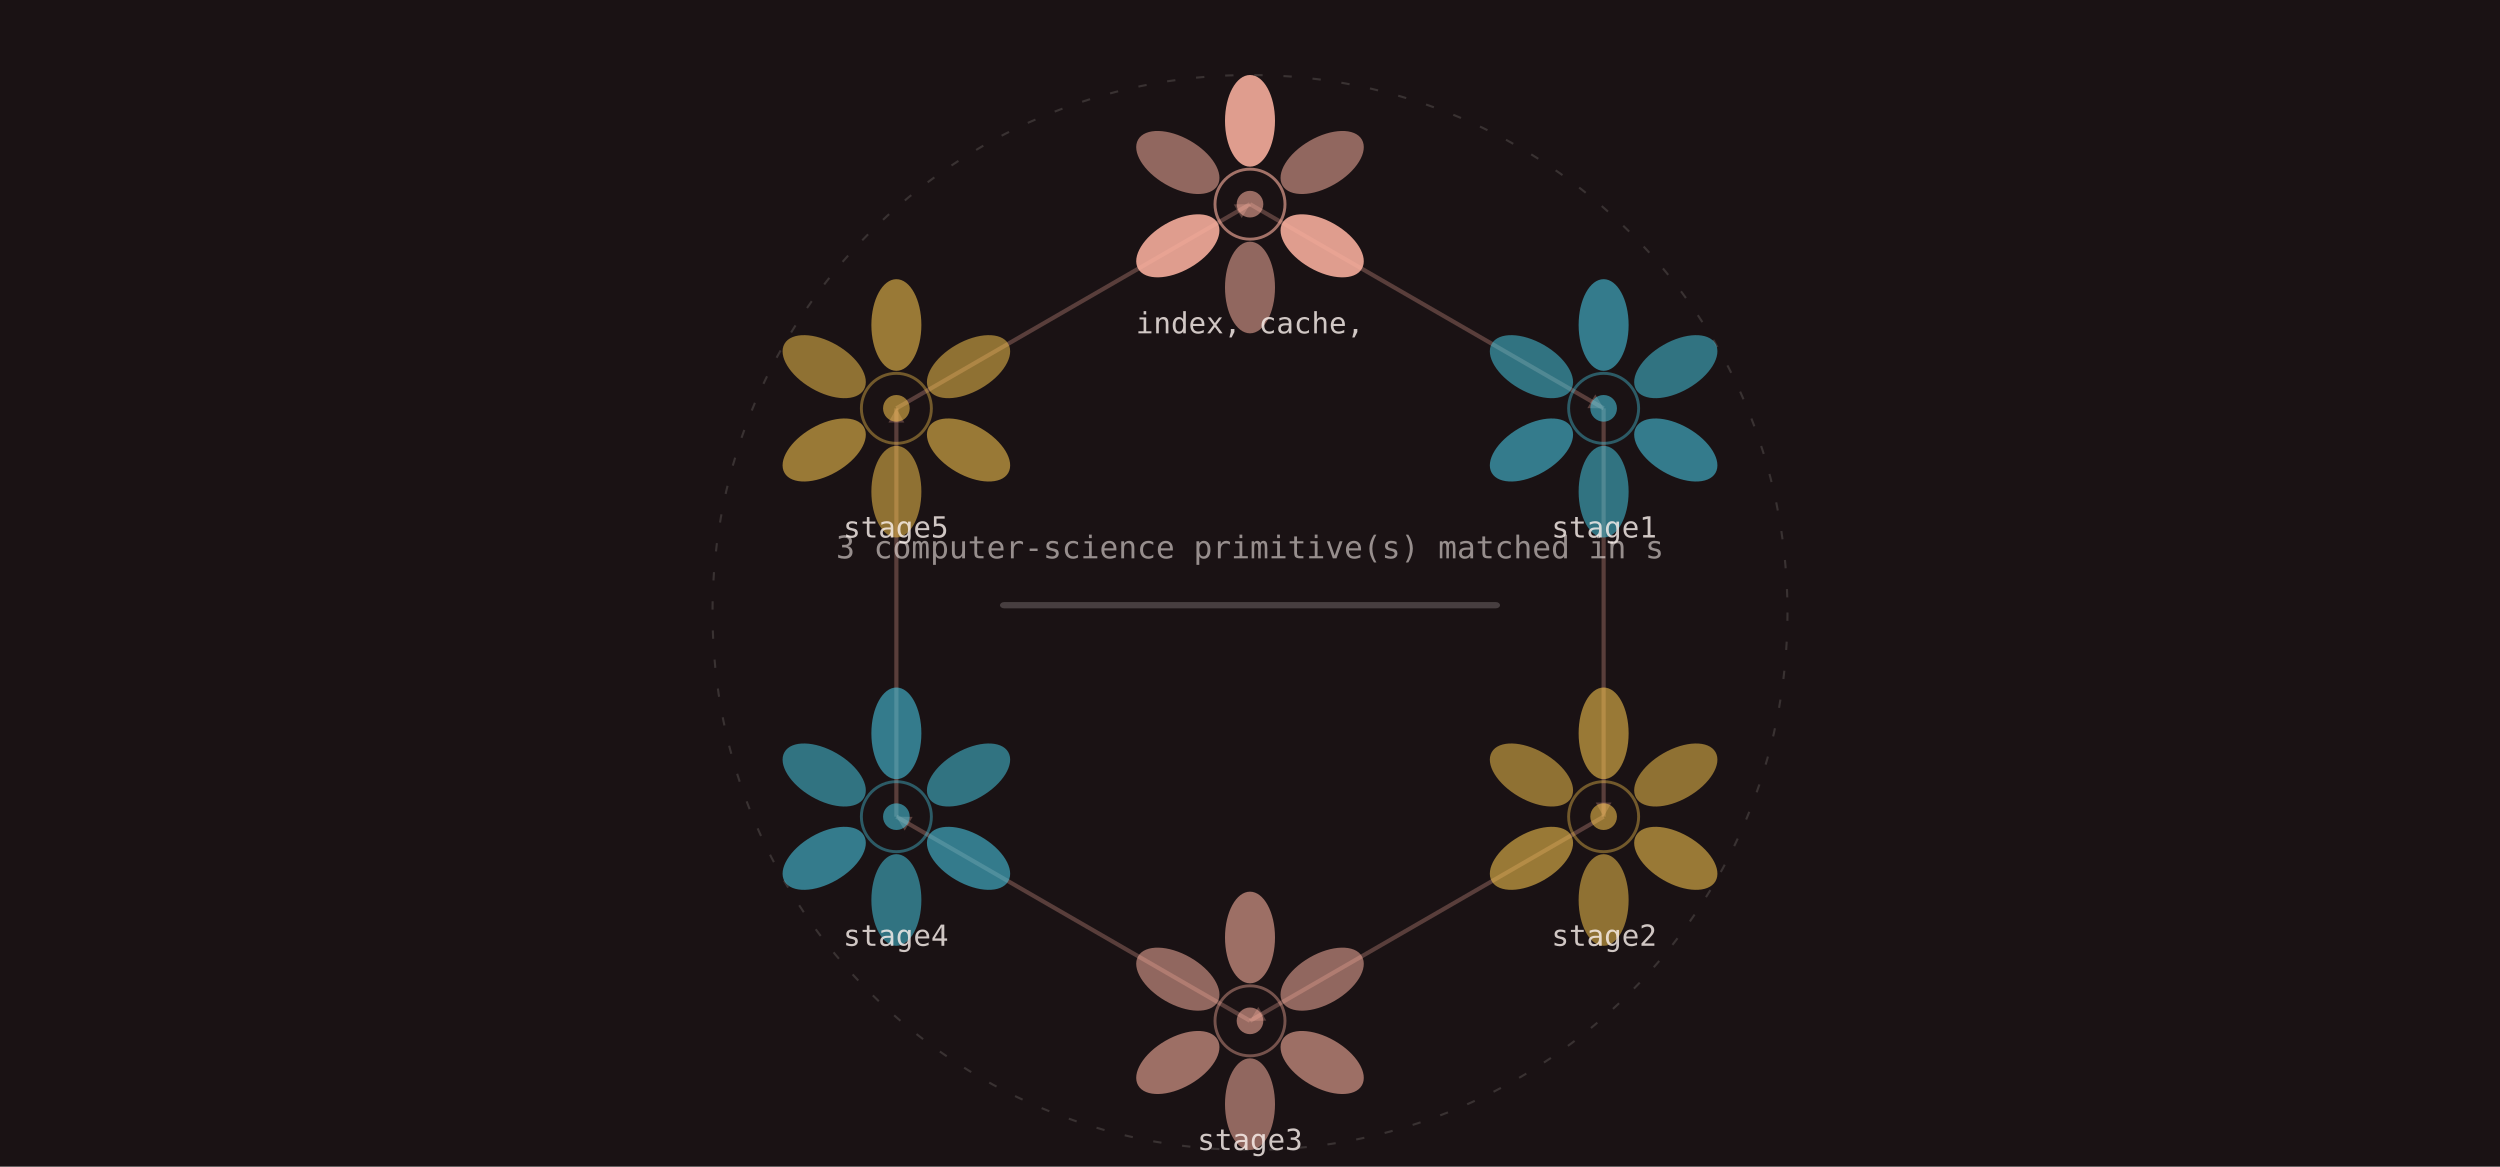
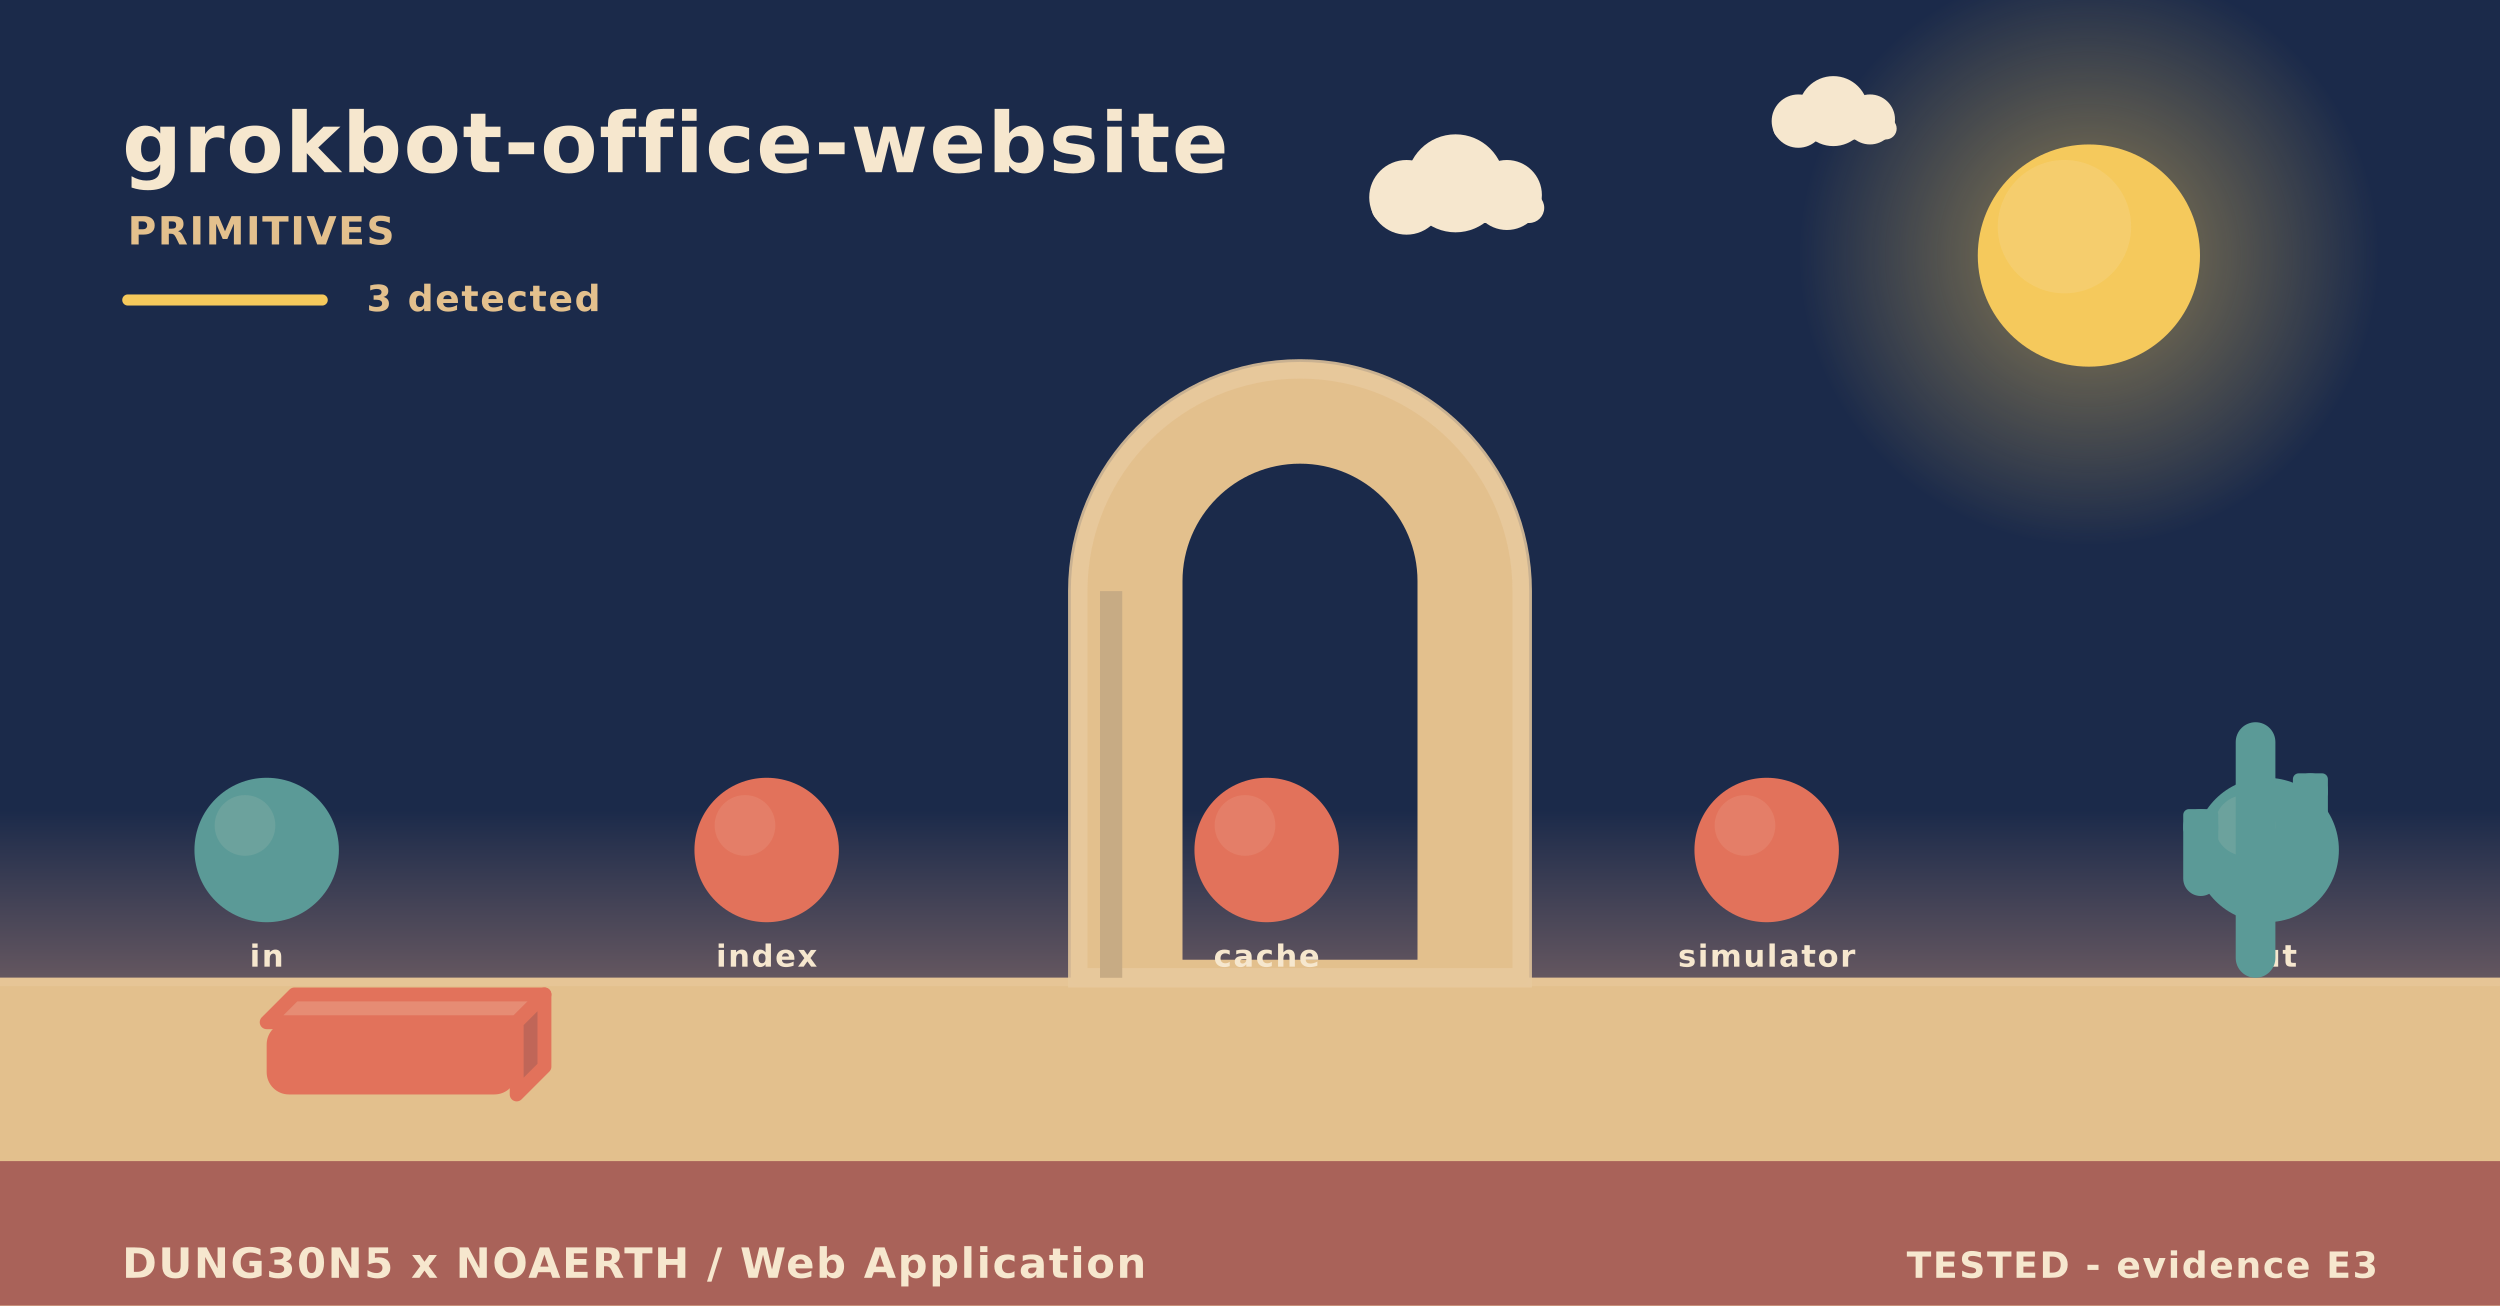
- <svg xmlns="http://www.w3.org/2000/svg" viewBox="0 0 1200 560" width="1200" height="560" role="img" aria-label="grokbot-office-website state machine">
-   <rect width="1200" height="560" fill="#1a1214" />
-   <defs>
-     <linearGradient id="gs" x1="0" y1="0" x2="1" y2="1">
-       <stop offset="0%" stop-color="#ffb4a2" />
-       <stop offset="100%" stop-color="#48cae4" />
-     </linearGradient>
-   </defs>
-   <circle cx="600.00" cy="294.00" r="258.00" fill="none" stroke="rgba(253,244,240,0.140)" stroke-width="1.00" opacity="1.00" stroke-dasharray="4 10" />
-   <line x1="600.00" y1="98.00" x2="769.74" y2="196.00" stroke="rgba(255,180,162,0.500)" stroke-width="2.00" opacity="0.55" />
-   <polygon points="769.74,196.00 765.75,189.31 761.95,195.89" fill="rgba(255,180,162,0.500)" opacity="0.55" />
-   <line x1="769.74" y1="196.00" x2="769.74" y2="392.00" stroke="rgba(255,180,162,0.500)" stroke-width="2.00" opacity="0.55" />
-   <polygon points="769.74,392.00 773.54,385.20 765.94,385.20" fill="rgba(255,180,162,0.500)" opacity="0.55" />
-   <line x1="769.74" y1="392.00" x2="600.00" y2="490.00" stroke="rgba(255,180,162,0.500)" stroke-width="2.00" opacity="0.55" />
-   <polygon points="600.00,490.00 607.79,489.89 603.99,483.31" fill="rgba(255,180,162,0.500)" opacity="0.55" />
-   <line x1="600.00" y1="490.00" x2="430.26" y2="392.00" stroke="rgba(255,180,162,0.500)" stroke-width="2.00" opacity="0.55" />
-   <polygon points="430.26,392.00 434.25,398.69 438.05,392.11" fill="rgba(255,180,162,0.500)" opacity="0.55" />
-   <line x1="430.26" y1="392.00" x2="430.26" y2="196.00" stroke="rgba(255,180,162,0.500)" stroke-width="2.00" opacity="0.55" />
-   <polygon points="430.26,196.00 426.46,202.80 434.06,202.80" fill="rgba(255,180,162,0.500)" opacity="0.55" />
-   <line x1="430.26" y1="196.00" x2="600.00" y2="98.00" stroke="rgba(255,180,162,0.500)" stroke-width="2.00" opacity="0.55" />
-   <polygon points="600.00,98.00 592.21,98.11 596.01,104.69" fill="rgba(255,180,162,0.500)" opacity="0.55" />
-   <ellipse cx="600.00" cy="58.00" rx="12.00" ry="22.00" fill="rgba(255,180,162,0.900)" opacity="0.95" transform="rotate(0.0 600.00 58.00)" />
-   <ellipse cx="634.64" cy="78.00" rx="12.00" ry="22.00" fill="rgba(255,180,162,0.550)" opacity="0.95" transform="rotate(60.0 634.64 78.00)" />
-   <ellipse cx="634.64" cy="118.00" rx="12.00" ry="22.00" fill="rgba(255,180,162,0.900)" opacity="0.95" transform="rotate(120.0 634.64 118.00)" />
-   <ellipse cx="600.00" cy="138.00" rx="12.00" ry="22.00" fill="rgba(255,180,162,0.550)" opacity="0.95" transform="rotate(180.0 600.00 138.00)" />
-   <ellipse cx="565.36" cy="118.00" rx="12.00" ry="22.00" fill="rgba(255,180,162,0.900)" opacity="0.95" transform="rotate(240.0 565.36 118.00)" />
-   <ellipse cx="565.36" cy="78.00" rx="12.00" ry="22.00" fill="rgba(255,180,162,0.550)" opacity="0.95" transform="rotate(300.0 565.36 78.00)" />
-   <circle cx="600.00" cy="98.00" r="16.80" fill="none" stroke="rgba(255,180,162,0.900)" stroke-width="1.40" opacity="0.66" />
-   <circle cx="600.00" cy="98.00" r="6.40" fill="rgba(255,180,162,0.550)" opacity="1.00" />
-   <text x="600" y="160" font-family="ui-monospace,Menlo,monospace" font-size="14" fill="rgba(253,244,240,0.800)" text-anchor="middle">index, cache, </text>
-   <ellipse cx="769.74" cy="156.00" rx="12.00" ry="22.00" fill="rgba(72,202,228,0.600)" opacity="0.95" transform="rotate(0.0 769.74 156.00)" />
-   <ellipse cx="804.38" cy="176.00" rx="12.00" ry="22.00" fill="rgba(72,202,228,0.550)" opacity="0.95" transform="rotate(60.0 804.38 176.00)" />
-   <ellipse cx="804.38" cy="216.00" rx="12.00" ry="22.00" fill="rgba(72,202,228,0.600)" opacity="0.95" transform="rotate(120.0 804.38 216.00)" />
-   <ellipse cx="769.74" cy="236.00" rx="12.00" ry="22.00" fill="rgba(72,202,228,0.550)" opacity="0.95" transform="rotate(180.0 769.74 236.00)" />
-   <ellipse cx="735.10" cy="216.00" rx="12.00" ry="22.00" fill="rgba(72,202,228,0.600)" opacity="0.95" transform="rotate(240.0 735.10 216.00)" />
-   <ellipse cx="735.10" cy="176.00" rx="12.00" ry="22.00" fill="rgba(72,202,228,0.550)" opacity="0.95" transform="rotate(300.0 735.10 176.00)" />
-   <circle cx="769.74" cy="196.00" r="16.80" fill="none" stroke="rgba(72,202,228,0.600)" stroke-width="1.40" opacity="0.66" />
-   <circle cx="769.74" cy="196.00" r="6.40" fill="rgba(72,202,228,0.550)" opacity="1.00" />
-   <text x="770" y="258" font-family="ui-monospace,Menlo,monospace" font-size="14" fill="rgba(253,244,240,0.800)" text-anchor="middle">stage1</text>
-   <ellipse cx="769.74" cy="352.00" rx="12.00" ry="22.00" fill="rgba(249,199,79,0.600)" opacity="0.95" transform="rotate(0.0 769.74 352.00)" />
-   <ellipse cx="804.38" cy="372.00" rx="12.00" ry="22.00" fill="rgba(249,199,79,0.550)" opacity="0.95" transform="rotate(60.0 804.38 372.00)" />
-   <ellipse cx="804.38" cy="412.00" rx="12.00" ry="22.00" fill="rgba(249,199,79,0.600)" opacity="0.95" transform="rotate(120.0 804.38 412.00)" />
-   <ellipse cx="769.74" cy="432.00" rx="12.00" ry="22.00" fill="rgba(249,199,79,0.550)" opacity="0.95" transform="rotate(180.0 769.74 432.00)" />
-   <ellipse cx="735.10" cy="412.00" rx="12.00" ry="22.00" fill="rgba(249,199,79,0.600)" opacity="0.95" transform="rotate(240.0 735.10 412.00)" />
-   <ellipse cx="735.10" cy="372.00" rx="12.00" ry="22.00" fill="rgba(249,199,79,0.550)" opacity="0.95" transform="rotate(300.0 735.10 372.00)" />
-   <circle cx="769.74" cy="392.00" r="16.80" fill="none" stroke="rgba(249,199,79,0.600)" stroke-width="1.40" opacity="0.66" />
-   <circle cx="769.74" cy="392.00" r="6.40" fill="rgba(249,199,79,0.550)" opacity="1.00" />
-   <text x="770" y="454" font-family="ui-monospace,Menlo,monospace" font-size="14" fill="rgba(253,244,240,0.800)" text-anchor="middle">stage2</text>
-   <ellipse cx="600.00" cy="450.00" rx="12.00" ry="22.00" fill="rgba(255,180,162,0.600)" opacity="0.95" transform="rotate(0.0 600.00 450.00)" />
-   <ellipse cx="634.64" cy="470.00" rx="12.00" ry="22.00" fill="rgba(255,180,162,0.550)" opacity="0.95" transform="rotate(60.0 634.64 470.00)" />
-   <ellipse cx="634.64" cy="510.00" rx="12.00" ry="22.00" fill="rgba(255,180,162,0.600)" opacity="0.95" transform="rotate(120.0 634.64 510.00)" />
-   <ellipse cx="600.00" cy="530.00" rx="12.00" ry="22.00" fill="rgba(255,180,162,0.550)" opacity="0.95" transform="rotate(180.0 600.00 530.00)" />
-   <ellipse cx="565.36" cy="510.00" rx="12.00" ry="22.00" fill="rgba(255,180,162,0.600)" opacity="0.95" transform="rotate(240.0 565.36 510.00)" />
-   <ellipse cx="565.36" cy="470.00" rx="12.00" ry="22.00" fill="rgba(255,180,162,0.550)" opacity="0.95" transform="rotate(300.0 565.36 470.00)" />
-   <circle cx="600.00" cy="490.00" r="16.80" fill="none" stroke="rgba(255,180,162,0.600)" stroke-width="1.40" opacity="0.66" />
-   <circle cx="600.00" cy="490.00" r="6.40" fill="rgba(255,180,162,0.550)" opacity="1.00" />
-   <text x="600" y="552" font-family="ui-monospace,Menlo,monospace" font-size="14" fill="rgba(253,244,240,0.800)" text-anchor="middle">stage3</text>
-   <ellipse cx="430.26" cy="352.00" rx="12.00" ry="22.00" fill="rgba(72,202,228,0.600)" opacity="0.95" transform="rotate(0.0 430.26 352.00)" />
-   <ellipse cx="464.90" cy="372.00" rx="12.00" ry="22.00" fill="rgba(72,202,228,0.550)" opacity="0.95" transform="rotate(60.0 464.90 372.00)" />
-   <ellipse cx="464.90" cy="412.00" rx="12.00" ry="22.00" fill="rgba(72,202,228,0.600)" opacity="0.95" transform="rotate(120.0 464.90 412.00)" />
-   <ellipse cx="430.26" cy="432.00" rx="12.00" ry="22.00" fill="rgba(72,202,228,0.550)" opacity="0.95" transform="rotate(180.0 430.26 432.00)" />
-   <ellipse cx="395.62" cy="412.00" rx="12.00" ry="22.00" fill="rgba(72,202,228,0.600)" opacity="0.95" transform="rotate(240.0 395.62 412.00)" />
-   <ellipse cx="395.62" cy="372.00" rx="12.00" ry="22.00" fill="rgba(72,202,228,0.550)" opacity="0.95" transform="rotate(300.0 395.62 372.00)" />
-   <circle cx="430.26" cy="392.00" r="16.80" fill="none" stroke="rgba(72,202,228,0.600)" stroke-width="1.40" opacity="0.66" />
-   <circle cx="430.26" cy="392.00" r="6.40" fill="rgba(72,202,228,0.550)" opacity="1.00" />
-   <text x="430" y="454" font-family="ui-monospace,Menlo,monospace" font-size="14" fill="rgba(253,244,240,0.800)" text-anchor="middle">stage4</text>
-   <ellipse cx="430.26" cy="156.00" rx="12.00" ry="22.00" fill="rgba(249,199,79,0.600)" opacity="0.95" transform="rotate(0.0 430.26 156.00)" />
-   <ellipse cx="464.90" cy="176.00" rx="12.00" ry="22.00" fill="rgba(249,199,79,0.550)" opacity="0.95" transform="rotate(60.0 464.90 176.00)" />
-   <ellipse cx="464.90" cy="216.00" rx="12.00" ry="22.00" fill="rgba(249,199,79,0.600)" opacity="0.95" transform="rotate(120.0 464.90 216.00)" />
-   <ellipse cx="430.26" cy="236.00" rx="12.00" ry="22.00" fill="rgba(249,199,79,0.550)" opacity="0.95" transform="rotate(180.0 430.26 236.00)" />
-   <ellipse cx="395.62" cy="216.00" rx="12.00" ry="22.00" fill="rgba(249,199,79,0.600)" opacity="0.95" transform="rotate(240.0 395.62 216.00)" />
-   <ellipse cx="395.62" cy="176.00" rx="12.00" ry="22.00" fill="rgba(249,199,79,0.550)" opacity="0.95" transform="rotate(300.0 395.62 176.00)" />
-   <circle cx="430.26" cy="196.00" r="16.80" fill="none" stroke="rgba(249,199,79,0.600)" stroke-width="1.40" opacity="0.66" />
-   <circle cx="430.26" cy="196.00" r="6.40" fill="rgba(249,199,79,0.550)" opacity="1.00" />
-   <text x="430" y="258" font-family="ui-monospace,Menlo,monospace" font-size="14" fill="rgba(253,244,240,0.800)" text-anchor="middle">stage5</text>
-   <rect x="480.00" y="289.00" width="240.00" height="3.00" rx="2.00" fill="rgba(253,244,240,0.200)" opacity="1.00" />
-   <text x="600" y="268" font-family="ui-monospace,Menlo,monospace" font-size="15" fill="rgba(253,244,240,0.550)" text-anchor="middle">3 computer-science primitive(s) matched in s</text>
+ <svg xmlns="http://www.w3.org/2000/svg" width="900" height="470" viewBox="0 0 900 470" role="img" aria-label="grokbot-office-website - how it behaves">
+   <linearGradient id="skys" x1="0" y1="0" x2="0" y2="1">
+     <stop offset="0" stop-color="#1b2a4a" />
+     <stop offset="0.62" stop-color="#1b2a4a" />
+     <stop offset="1" stop-color="#f3ad8a" />
+   </linearGradient>
+   <rect width="900" height="470" fill="url(#skys)" />
+   <radialGradient id="suns">
+     <stop offset="0.35" stop-color="#f5c95c" stop-opacity="0.34" />
+     <stop offset="1" stop-color="#f5c95c" stop-opacity="0" />
+   </radialGradient>
+   <circle cx="752" cy="92" r="104" fill="url(#suns)" />
+   <circle cx="752" cy="92" r="40" fill="#f5c95c" />
+   <circle cx="743.2" cy="81.6" r="24" fill="#f5d27e" opacity="0.5" />
+   <g>
+     <circle cx="524" cy="66" r="17.64" fill="#f6e7ce" />
+     <circle cx="506.36" cy="71.04" r="13.44" fill="#f6e7ce" />
+     <circle cx="542.48" cy="70.2" r="12.6" fill="#f6e7ce" />
+     <rect x="493.76" y="69.36" width="62.16" height="10.92" rx="5.46" fill="#f6e7ce" />
+   </g>
+   <g>
+     <circle cx="660" cy="40" r="12.6" fill="#f6e7ce" />
+     <circle cx="647.4" cy="43.6" r="9.6" fill="#f6e7ce" />
+     <circle cx="673.2" cy="43" r="9" fill="#f6e7ce" />
+     <rect x="638.4" y="42.4" width="44.4" height="7.8" rx="3.9" fill="#f6e7ce" />
+   </g>
+   <rect x="0" y="352" width="900" height="118" fill="#e3c08d" />
+   <rect x="0" y="352" width="900" height="3" fill="#e6c596" />
+   <text x="44" y="62" font-family="Verdana,DejaVu Sans,sans-serif" font-size="30" font-weight="700" letter-spacing="0.6" fill="#f6e7ce" text-anchor="start">grokbot-office-website</text>
+   <text x="46" y="88" font-family="Verdana,DejaVu Sans,sans-serif" font-size="14" font-weight="700" letter-spacing="0.6" fill="#e3c08d" text-anchor="start">PRIMITIVES</text>
+   <rect x="44" y="106" width="74" height="4" rx="2" fill="#f5c95c" />
+   <text x="132" y="112" font-family="Verdana,DejaVu Sans,sans-serif" font-size="13" font-weight="700" letter-spacing="0.6" fill="#e3c08d" text-anchor="start">3 detected</text>
+   <path d="M388,352 L388,212.8 A80,80 0 0 1 548,212.8 L548,352 Z M423.2,348 L423.2,209.22 A44.8,44.8 0 0 1 512.8,209.22 L512.8,348 Z" fill="#e3c08d" fill-rule="evenodd" stroke="#e3c08d" stroke-width="5" stroke-linejoin="round" />
+   <path d="M388,352 L388,212.8 A80,80 0 0 1 548,212.8 L548,352 Z" fill="none" stroke="#e8c99d" stroke-width="7" stroke-linecap="round" opacity="0.85" />
+   <rect x="396" y="212.8" width="8" height="139.2" fill="#c7ab84" />
+   <circle cx="96" cy="306" r="26" fill="#5b9a97" />
+   <circle cx="88.2" cy="297.16" r="10.92" fill="#7aa9a2" opacity="0.55" />
+   <text x="96" y="348" font-family="Verdana,DejaVu Sans,sans-serif" font-size="11" font-weight="700" letter-spacing="0.6" fill="#f6e7ce" text-anchor="middle">in</text>
+   <circle cx="276" cy="306" r="26" fill="#e2725b" />
+   <circle cx="268.2" cy="297.16" r="10.92" fill="#e68972" opacity="0.55" />
+   <text x="276" y="348" font-family="Verdana,DejaVu Sans,sans-serif" font-size="11" font-weight="700" letter-spacing="0.6" fill="#f6e7ce" text-anchor="middle">index</text>
+   <circle cx="456" cy="306" r="26" fill="#e2725b" />
+   <circle cx="448.2" cy="297.16" r="10.92" fill="#e68972" opacity="0.55" />
+   <text x="456" y="348" font-family="Verdana,DejaVu Sans,sans-serif" font-size="11" font-weight="700" letter-spacing="0.6" fill="#f6e7ce" text-anchor="middle">cache</text>
+   <circle cx="636" cy="306" r="26" fill="#e2725b" />
+   <circle cx="628.2" cy="297.16" r="10.92" fill="#e68972" opacity="0.55" />
+   <text x="636" y="348" font-family="Verdana,DejaVu Sans,sans-serif" font-size="11" font-weight="700" letter-spacing="0.6" fill="#f6e7ce" text-anchor="middle">simulator</text>
+   <circle cx="816" cy="306" r="26" fill="#5b9a97" />
+   <circle cx="808.2" cy="297.16" r="10.92" fill="#7aa9a2" opacity="0.55" />
+   <text x="816" y="348" font-family="Verdana,DejaVu Sans,sans-serif" font-size="11" font-weight="700" letter-spacing="0.6" fill="#f6e7ce" text-anchor="middle">out</text>
+   <path d="M96,368 L186,368 L196,358 L106,358 Z" fill="#e68c74" stroke="#e2725b" stroke-width="5" stroke-linejoin="round" />
+   <path d="M186,368 L196,358 L196,384 L186,394 Z" fill="#c06658" stroke="#e2725b" stroke-width="5" stroke-linejoin="round" />
+   <rect x="96" y="368" width="90" height="26" rx="8" fill="#e2725b" />
+   <rect x="804.86" y="260" width="14.28" height="92" rx="7.14" fill="#5b9a97" />
+   <rect x="785.96" y="291.28" width="12.6" height="31.28" rx="6.3" fill="#5b9a97" />
+   <rect x="785.96" y="291.28" width="12.6" height="9.2" rx="2.1" fill="#5b9a97" />
+   <rect x="825.44" y="278.4" width="12.6" height="31.28" rx="6.3" fill="#5b9a97" />
+   <rect x="825.44" y="278.4" width="12.6" height="9.2" rx="2.1" fill="#5b9a97" />
+   <rect x="0" y="418" width="900" height="52" rx="0" fill="#a65c56" opacity="0.94" />
+   <text x="44" y="460" font-family="Verdana,DejaVu Sans,sans-serif" font-size="15" font-weight="700" letter-spacing="0.6" fill="#f6e7ce" text-anchor="start">DUNG30N5 x NOAERTH  /  Web Application</text>
+   <text x="856" y="460" font-family="Verdana,DejaVu Sans,sans-serif" font-size="13" font-weight="700" letter-spacing="0.6" fill="#f6e7ce" text-anchor="end">TESTED  -  evidence E3</text>
</svg>
